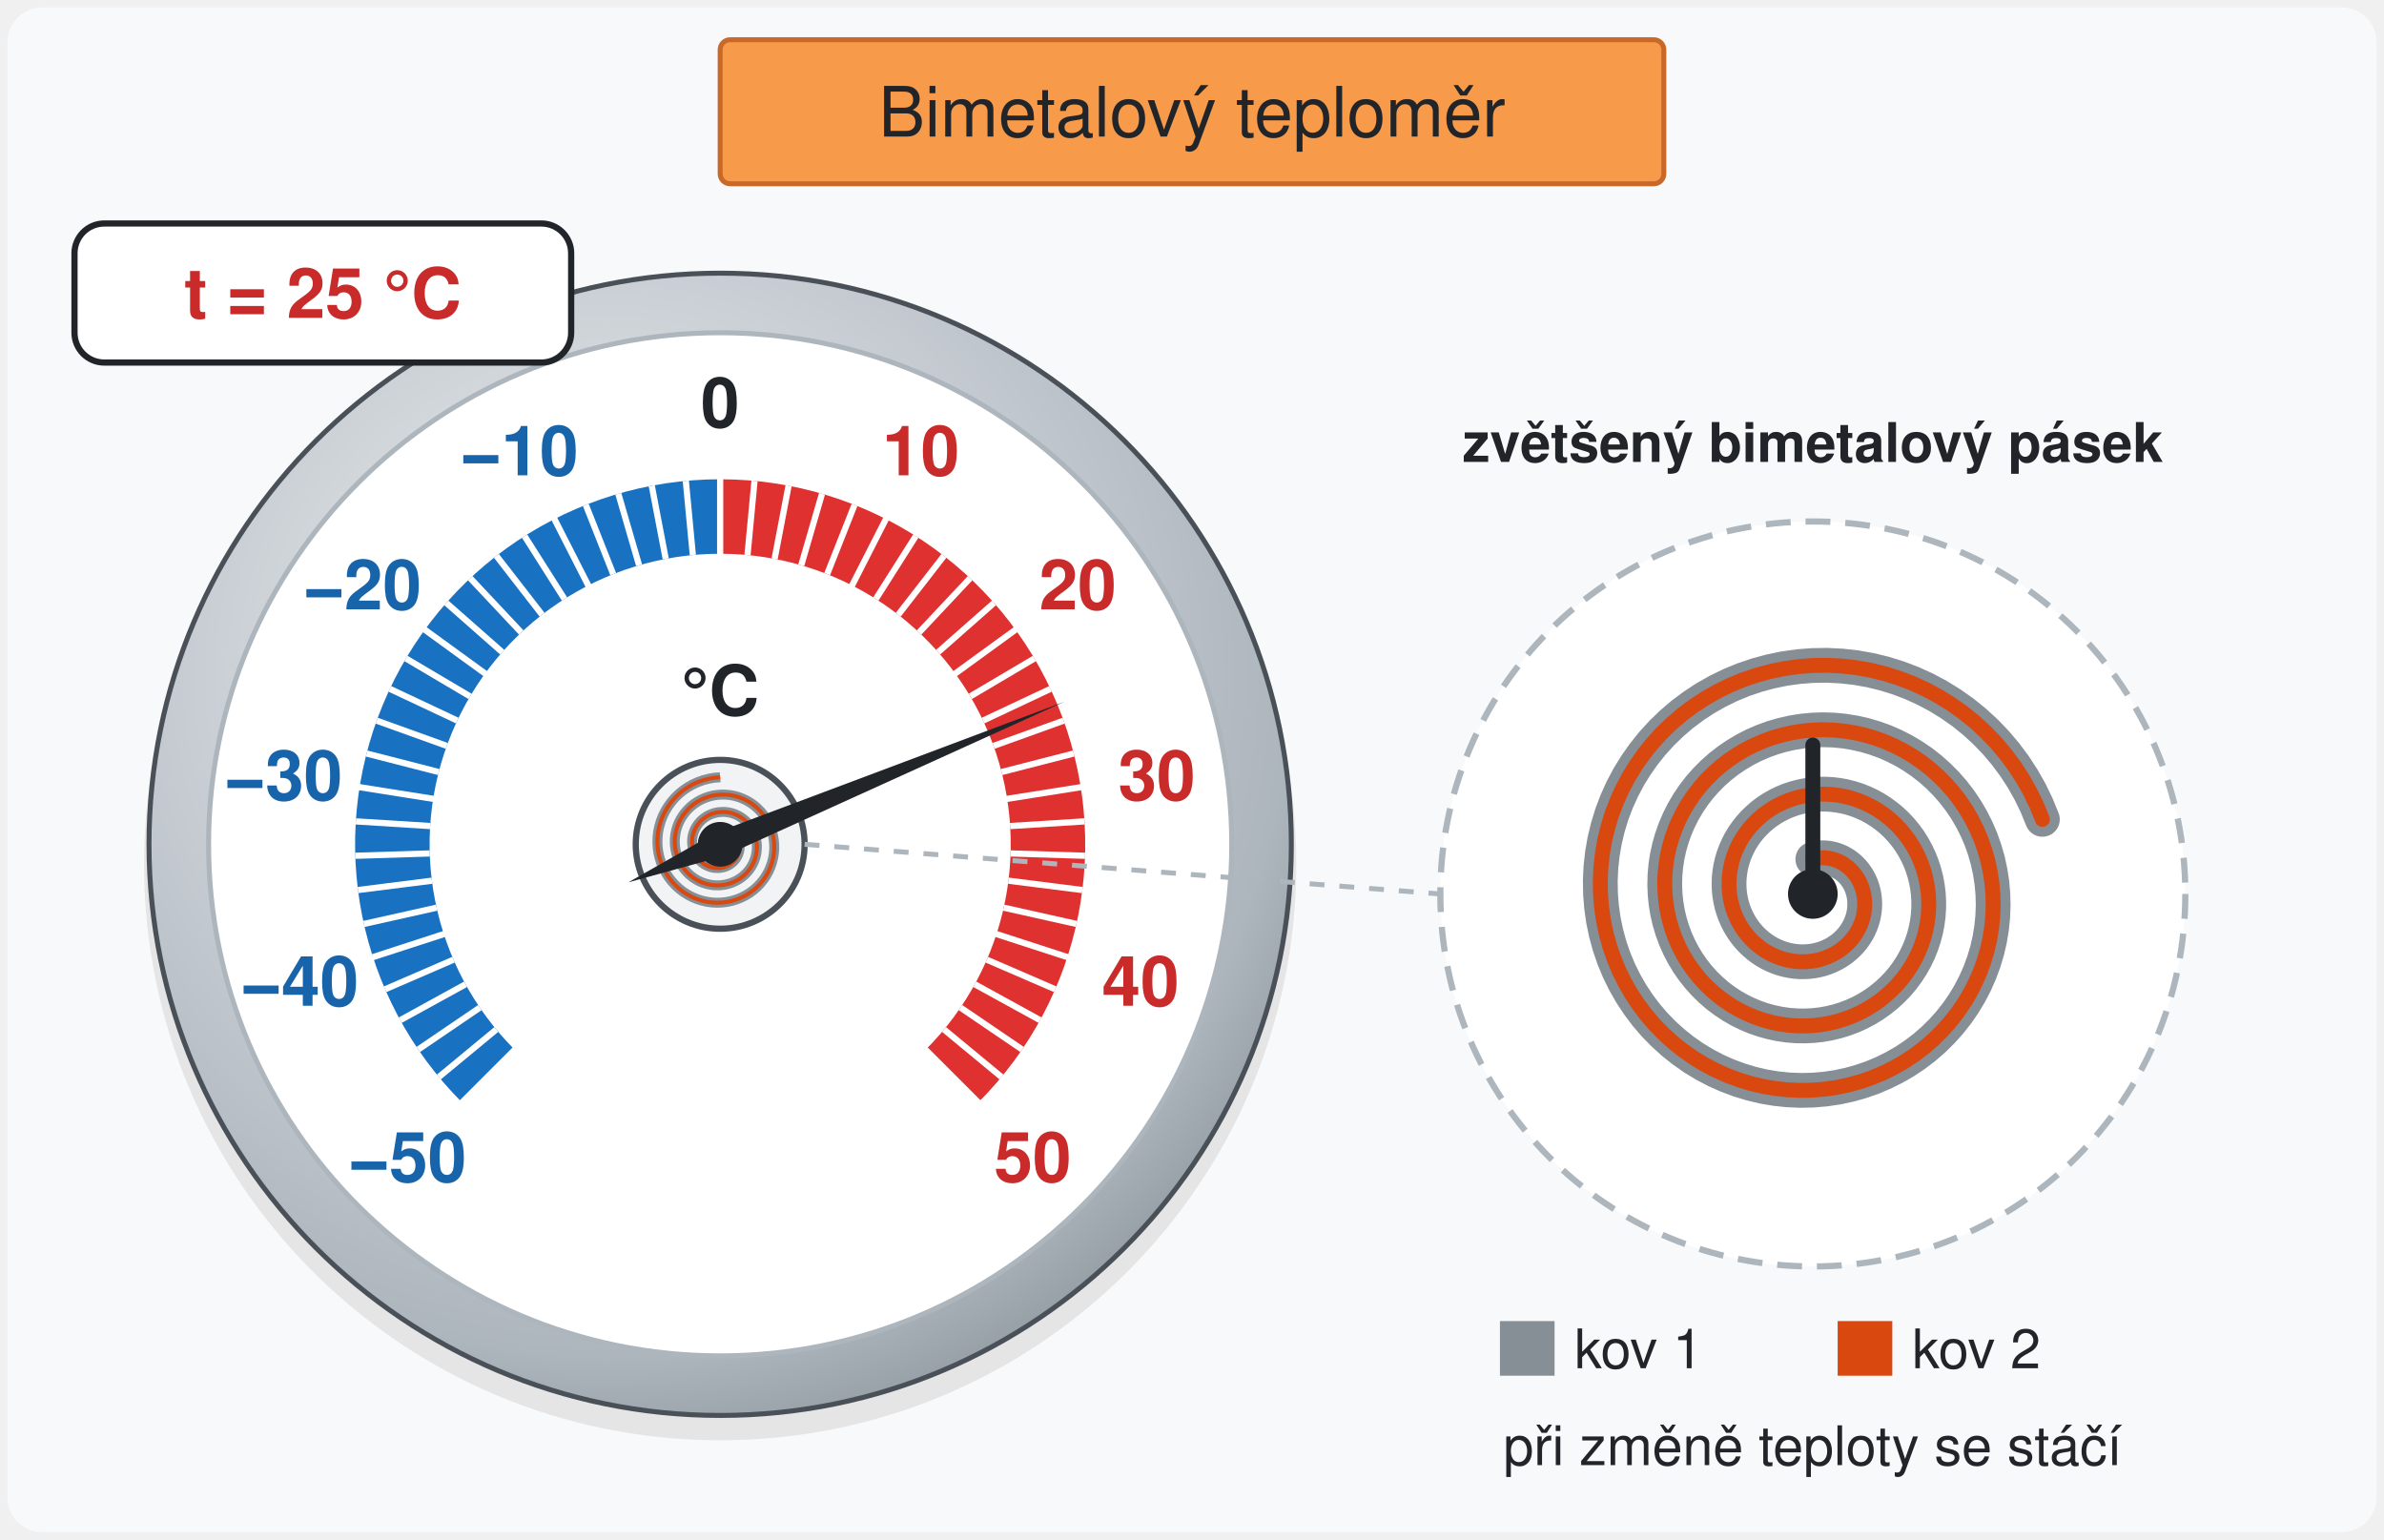
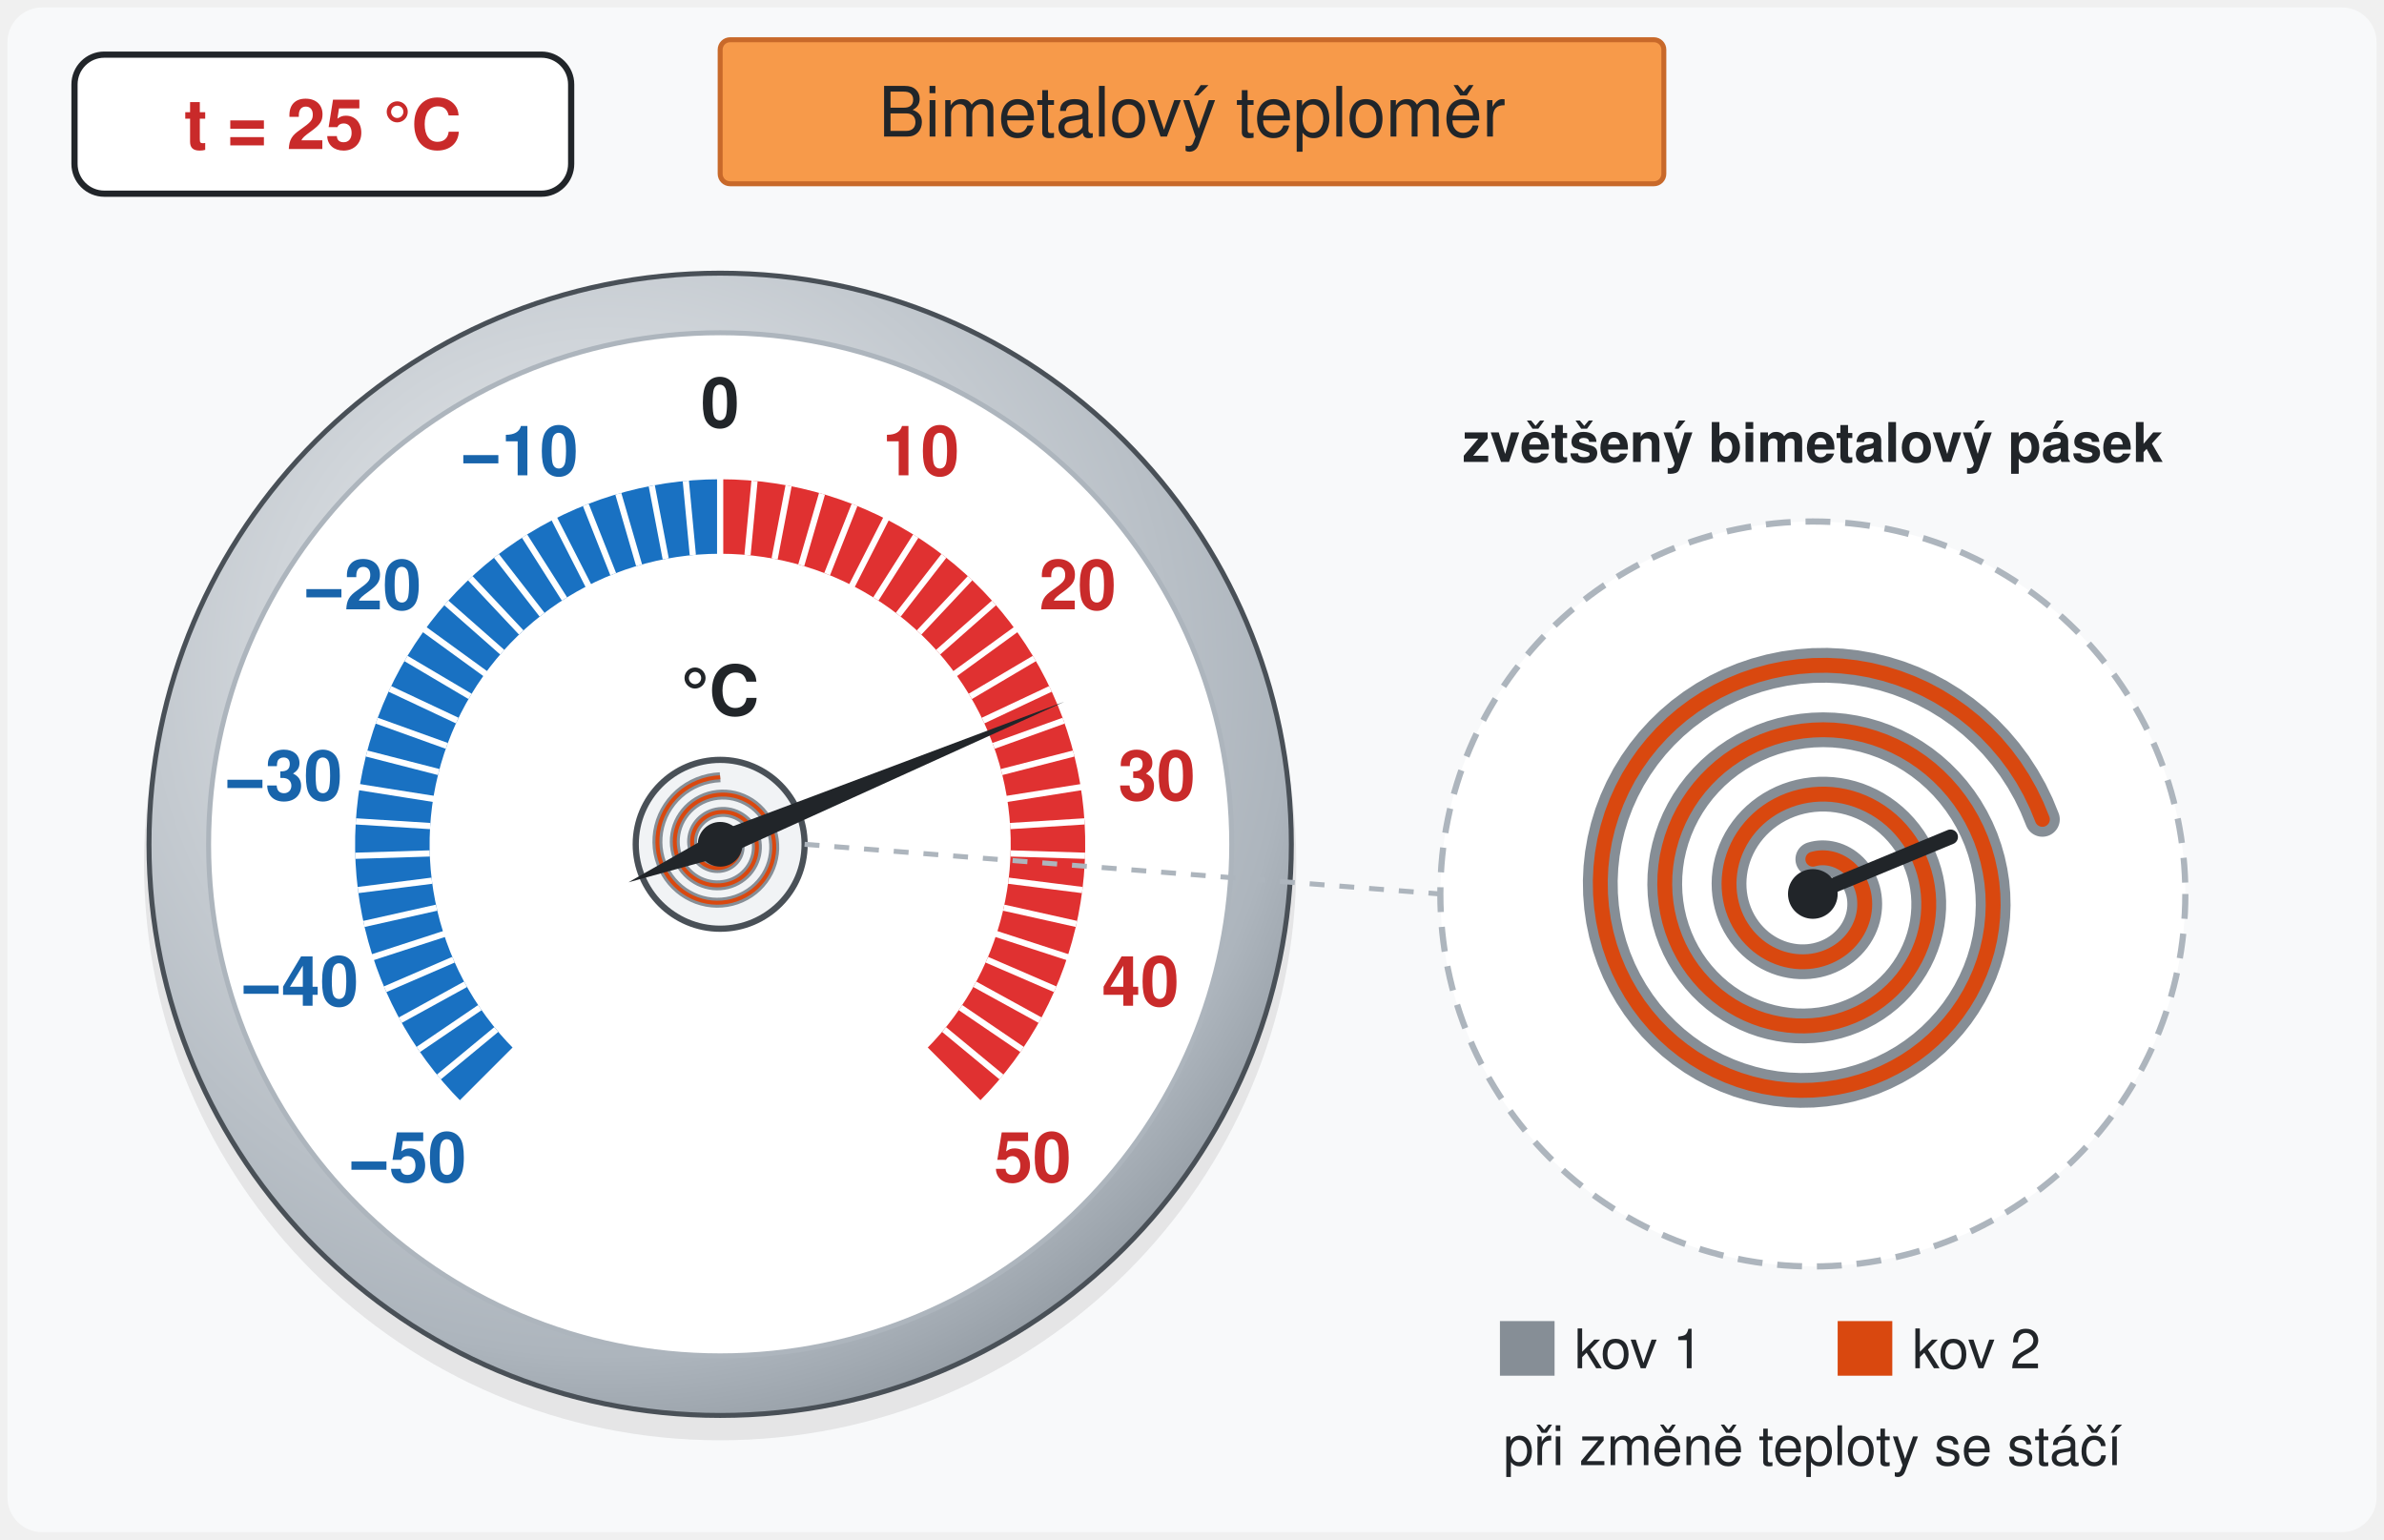
<svg xmlns="http://www.w3.org/2000/svg" viewBox="0 0 960 620" font-family="'Segoe UI', Helvetica, Arial, sans-serif" role="img" aria-label="Animace: kruhový bimetalový teploměr. Ciferník má stupnici od minus 50 do 50 stupňů Celsia, modrý oblouk pod nulou a červený nad nulou. Ručička je spojená s bimetalovým páskem. Vpravo je pásek zvětšený: je stočený do spirály a je ze dvou různých kovů. Když se oteplí, pásek se stáčí a otočí ručičkou z 5 °C na 25 °C.">
  <style>
/* Předloha: PDF Teplota — fotografie kruhového bimetalového teploměru: ciferník −50 až 50 °C, modrý oblouk pod nulou,
   červený nad nulou, ručička, uprostřed okénko. Překresleno, ne kopie. Vpravo zvětšený bimetalový pásek (spirála ze dvou kovů).
   Čísla 5 °C a 25 °C jsou z pokusu ve výkladu (studená asi 5 °C, vlažná asi 25 °C).
   Cyklus 10 s: 0–15 % 5 °C, 15–45 % pásek se stáčí a ručička jde na 25 °C, drží, 85–100 % zpět. Bez animace = 25 °C. */
@keyframes ru { 0%, 15% { transform: rotate(-54deg); } 45%, 85% { transform: rotate(0deg); } 100% { transform: rotate(-54deg); } }
@keyframes c5 { 0%, 15% { opacity: 1; } 18%, 97% { opacity: 0; } 100% { opacity: 1; } }
@keyframes c25 { 0%, 43% { opacity: 0; } 46%, 85% { opacity: 1; } 88%, 100% { opacity: 0; } }
.ru { transform-box: view-box; transform-origin: 290px 340px; animation: ru 10s ease-in-out infinite; }
.ru2 { transform-box: view-box; transform-origin: 730px 360px; animation: ru 10s ease-in-out infinite; }
.c5 { animation: c5 10s linear infinite; } .c25 { animation: c25 10s linear infinite; }
@media (prefers-reduced-motion: reduce) { .ru, .ru2, .c5, .c25 { animation: none; } }
</style>
  <rect x="3" y="3" width="954" height="614" rx="14" fill="#f8f9fa" />
  <rect x="290" y="16" width="380" height="58" rx="4" fill="#f79a4a" stroke="#c8692a" stroke-width="2" />
  <text x="480" y="55" font-size="28" fill="#212529" text-anchor="middle">Bimetalový teploměr</text>
  <defs>
    <radialGradient id="ram" cx="0.4" cy="0.35" r="0.75">
      <stop offset="0" stop-color="#f1f3f5" />
      <stop offset="0.8" stop-color="#adb5bd" />
      <stop offset="1" stop-color="#868e96" />
    </radialGradient>
  </defs>
  <circle cx="290" cy="348" r="232" fill="#000" opacity="0.08" />
  <circle cx="290" cy="340" r="230" fill="url(#ram)" stroke="#495057" stroke-width="2" />
  <circle cx="290" cy="340" r="206" fill="#fff" stroke="#adb5bd" stroke-width="2" />
  <path d="M196.66 433.34A132 132 0 0 1 290 208" fill="none" stroke="#1971c2" stroke-width="30" />
  <path d="M290 208A132 132 0 0 1 383.34 433.34" fill="none" stroke="#e03131" stroke-width="30" />
  <path d="M210.8 419.2L182.52 447.48M199.85 414.58L176.73 433.7M193.23 405.76L168.42 422.63M187.47 396.37L161.18 410.82M182.62 386.47L155.09 398.38M183.48 374.61L145.44 386.97M175.82 365.52L146.54 372.07M173.92 354.66L144.16 358.42M173.06 343.68L143.07 344.62M173.23 332.65L143.29 330.77M179.38 322.48L139.87 316.22M176.68 310.9L147.62 303.44M179.92 300.37L151.69 290.21M184.14 290.18L156.99 277.41M189.29 280.44L163.47 265.17M199.39 274.17L167.03 250.66M202.24 262.63L179.73 242.79M209.91 254.71L189.37 232.84M218.29 247.55L199.9 223.85M227.31 241.21L211.23 215.88M239.15 240.21L220.99 204.57M246.93 231.22L235.89 203.32M257.36 227.65L248.99 198.84M268.08 225.07L262.45 195.6M278.99 223.52L276.17 193.65M290 228L290 188M301.01 223.52L303.83 193.65M311.92 225.07L317.55 195.6M322.64 227.65L331.01 198.84M333.07 231.22L344.11 203.32M340.85 240.21L359.01 204.57M352.69 241.21L368.77 215.88M361.71 247.55L380.1 223.85M370.09 254.71L390.63 232.84M377.76 262.63L400.27 242.79M380.61 274.17L412.97 250.66M390.71 280.44L416.53 265.17M395.86 290.18L423.01 277.41M400.08 300.37L428.31 290.21M403.32 310.9L432.38 303.44M400.62 322.48L440.13 316.22M406.77 332.65L436.71 330.77M406.94 343.68L436.93 344.62M406.08 354.66L435.84 358.42M404.18 365.52L433.46 372.07M396.52 374.61L434.56 386.97M397.38 386.47L424.91 398.38M392.53 396.37L418.82 410.82M386.77 405.76L411.58 422.63M380.15 414.58L403.27 433.7M369.2 419.2L397.48 447.48" stroke="#fff" stroke-width="2.5" />
  <text x="164.13" y="475.87" font-size="28" font-weight="bold" fill="#1864ab" text-anchor="middle">−50</text>
  <text x="120.71" y="405.01" font-size="28" font-weight="bold" fill="#1864ab" text-anchor="middle">−40</text>
  <text x="114.19" y="322.15" font-size="28" font-weight="bold" fill="#1864ab" text-anchor="middle">−30</text>
  <text x="145.99" y="245.37" font-size="28" font-weight="bold" fill="#1864ab" text-anchor="middle">−20</text>
  <text x="209.19" y="191.4" font-size="28" font-weight="bold" fill="#1864ab" text-anchor="middle">−10</text>
  <text x="290" y="172" font-size="28" font-weight="bold" fill="#212529" text-anchor="middle">0</text>
  <text x="370.81" y="191.4" font-size="28" font-weight="bold" fill="#c92a2a" text-anchor="middle">10</text>
  <text x="434.01" y="245.37" font-size="28" font-weight="bold" fill="#c92a2a" text-anchor="middle">20</text>
  <text x="465.81" y="322.15" font-size="28" font-weight="bold" fill="#c92a2a" text-anchor="middle">30</text>
  <text x="459.29" y="405.01" font-size="28" font-weight="bold" fill="#c92a2a" text-anchor="middle">40</text>
  <text x="415.87" y="475.87" font-size="28" font-weight="bold" fill="#c92a2a" text-anchor="middle">50</text>
  <text x="290" y="288" font-size="28" font-weight="bold" fill="#212529" text-anchor="middle">°C</text>
  <circle cx="290" cy="340" r="34" fill="#f1f3f5" stroke="#495057" stroke-width="2.5" />
  <g class="ru">
    <path d="M290 334L290.52 333.93L291.06 333.9L291.6 333.92L292.14 333.99L292.69 334.11L293.23 334.28L293.76 334.5L294.28 334.76L294.78 335.08L295.26 335.45L295.7 335.86L296.12 336.31L296.5 336.81L296.84 337.34L297.13 337.91L297.38 338.51L297.57 339.13L297.72 339.78L297.8 340.45L297.83 341.13L297.8 341.81L297.7 342.5L297.55 343.19L297.33 343.87L297.06 344.53L296.72 345.18L296.32 345.8L295.86 346.39L295.35 346.94L294.79 347.46L294.18 347.92L293.52 348.34L292.83 348.7L292.09 349.01L291.33 349.25L290.54 349.42L289.73 349.53L288.9 349.56L288.07 349.53L287.23 349.42L286.4 349.24L285.58 348.98L284.78 348.65L284 348.25L283.26 347.78L282.55 347.24L281.88 346.64L281.27 345.97L280.7 345.25L280.2 344.48L279.76 343.65L279.4 342.79L279.1 341.89L278.89 340.95L278.75 340L278.7 339.03L278.73 338.05L278.84 337.07L279.04 336.09L279.33 335.13L279.71 334.19L280.16 333.27L280.7 332.4L281.32 331.56L282.01 330.78L282.77 330.05L283.6 329.39L284.49 328.79L285.43 328.27L286.43 327.83L287.46 327.48L288.53 327.21L289.63 327.04L290.75 326.96L291.87 326.97L293 327.09L294.13 327.3L295.23 327.62L296.32 328.02L297.37 328.53L298.39 329.13L299.35 329.81L300.26 330.59L301.1 331.44L301.87 332.37L302.57 333.37L303.18 334.43L303.7 335.55L304.12 336.72L304.44 337.92L304.66 339.16L304.78 340.42L304.78 341.7L304.67 342.97L304.46 344.25L304.13 345.5L303.69 346.73L303.15 347.93L302.5 349.08L301.75 350.18L300.9 351.22L299.96 352.18L298.94 353.07L297.83 353.87L296.66 354.57L295.42 355.18L294.12 355.68L292.78 356.07L291.4 356.34L290 356.5L288.58 356.53L287.15 356.45L285.73 356.23L284.33 355.9L282.95 355.44L281.6 354.87L280.31 354.17L279.07 353.36L277.9 352.45L276.81 351.43L275.8 350.32L274.89 349.11L274.08 347.83L273.38 346.47L272.79 345.05L272.33 343.58L272 342.07L271.79 340.52L271.72 338.95L271.78 337.38L271.98 335.81L272.31 334.25L272.78 332.72L273.38 331.23L274.11 329.79L274.97 328.41L275.94 327.1L277.04 325.87L278.23 324.74L279.53 323.71L280.92 322.79L282.39 321.99L283.93 321.31L285.53 320.77L287.18 320.36L288.86 320.1L290.57 319.98L292.29 320L294.02 320.18L295.72 320.5L297.41 320.98L299.05 321.6L300.64 322.36L302.17 323.25L303.62 324.28L304.98 325.44L306.25 326.72L307.4 328.1L308.44 329.59L309.35 331.16L310.13 332.82L310.76 334.54L311.24 336.32L311.58 338.15L311.75 340L311.77 341.87L311.62 343.74L311.31 345.6L310.84 347.44L310.22 349.23L309.44 350.98L308.51 352.65L307.43 354.25L306.21 355.76L304.87 357.16L303.4 358.45L301.82 359.61L300.14 360.63L298.38 361.51L296.53 362.24L294.62 362.81L292.66 363.22L290.67 363.46L288.65 363.53L286.63 363.42L284.62 363.14L282.63 362.68L280.68 362.06L278.78 361.26L276.95 360.3L275.2 359.19L273.55 357.92L272.01 356.51L270.58 354.97L269.29 353.31L268.15 351.53L267.15 349.66L266.32 347.69L265.65 345.66L265.16 343.57L264.85 341.44L264.73 339.28L264.79 337.11L265.03 334.94L265.47 332.8L266.08 330.69L266.88 328.63L267.86 326.65L269.01 324.75L270.32 322.94L271.78 321.25L273.39 319.69L275.14 318.26L277 316.99L278.98 315.87L281.05 314.93L283.21 314.16L285.43 313.58L287.7 313.19L290 313" fill="none" stroke="#868e96" stroke-width="4" />
    <path d="M290 334L290.52 333.93L291.06 333.9L291.6 333.92L292.14 333.99L292.69 334.11L293.23 334.28L293.76 334.5L294.28 334.76L294.78 335.08L295.26 335.45L295.7 335.86L296.12 336.31L296.5 336.81L296.84 337.34L297.13 337.91L297.38 338.51L297.57 339.13L297.72 339.78L297.8 340.45L297.83 341.13L297.8 341.81L297.7 342.5L297.55 343.19L297.33 343.87L297.06 344.53L296.72 345.18L296.32 345.8L295.86 346.39L295.35 346.94L294.79 347.46L294.18 347.92L293.52 348.34L292.83 348.7L292.09 349.01L291.33 349.25L290.54 349.42L289.73 349.53L288.9 349.56L288.07 349.53L287.23 349.42L286.4 349.24L285.58 348.98L284.78 348.65L284 348.25L283.26 347.78L282.55 347.24L281.88 346.64L281.27 345.97L280.7 345.25L280.2 344.48L279.76 343.65L279.4 342.79L279.1 341.89L278.89 340.95L278.75 340L278.7 339.03L278.73 338.05L278.84 337.07L279.04 336.09L279.33 335.13L279.71 334.19L280.16 333.27L280.7 332.4L281.32 331.56L282.01 330.78L282.77 330.05L283.6 329.39L284.49 328.79L285.43 328.27L286.43 327.83L287.46 327.48L288.53 327.21L289.63 327.04L290.75 326.96L291.87 326.97L293 327.09L294.13 327.3L295.23 327.62L296.32 328.02L297.37 328.53L298.39 329.13L299.35 329.81L300.26 330.59L301.1 331.44L301.87 332.37L302.57 333.37L303.18 334.43L303.7 335.55L304.12 336.72L304.44 337.92L304.66 339.16L304.78 340.42L304.78 341.7L304.67 342.97L304.46 344.25L304.13 345.5L303.69 346.73L303.15 347.93L302.5 349.08L301.75 350.18L300.9 351.22L299.96 352.18L298.94 353.07L297.83 353.87L296.66 354.57L295.42 355.18L294.12 355.68L292.78 356.07L291.4 356.34L290 356.5L288.58 356.53L287.15 356.45L285.73 356.23L284.33 355.9L282.95 355.44L281.6 354.87L280.31 354.17L279.07 353.36L277.9 352.45L276.81 351.43L275.8 350.32L274.89 349.11L274.08 347.83L273.38 346.47L272.79 345.05L272.33 343.58L272 342.07L271.79 340.52L271.72 338.95L271.78 337.38L271.98 335.81L272.31 334.25L272.78 332.72L273.38 331.23L274.11 329.79L274.97 328.41L275.94 327.1L277.04 325.87L278.23 324.74L279.53 323.71L280.92 322.79L282.39 321.99L283.93 321.31L285.53 320.77L287.18 320.36L288.86 320.1L290.57 319.98L292.29 320L294.02 320.18L295.72 320.5L297.41 320.98L299.05 321.6L300.64 322.36L302.17 323.25L303.62 324.28L304.98 325.44L306.25 326.72L307.4 328.1L308.44 329.59L309.35 331.16L310.13 332.82L310.76 334.54L311.24 336.32L311.58 338.15L311.75 340L311.77 341.87L311.62 343.74L311.31 345.6L310.84 347.44L310.22 349.23L309.44 350.98L308.51 352.65L307.43 354.25L306.21 355.76L304.87 357.16L303.4 358.45L301.82 359.61L300.14 360.63L298.38 361.51L296.53 362.24L294.62 362.81L292.66 363.22L290.67 363.46L288.65 363.53L286.63 363.42L284.62 363.14L282.63 362.68L280.68 362.06L278.78 361.26L276.95 360.3L275.2 359.19L273.55 357.92L272.01 356.51L270.58 354.97L269.29 353.31L268.15 351.53L267.15 349.66L266.32 347.69L265.65 345.66L265.16 343.57L264.85 341.44L264.73 339.28L264.79 337.11L265.03 334.94L265.47 332.8L266.08 330.69L266.88 328.63L267.86 326.65L269.01 324.75L270.32 322.94L271.78 321.25L273.39 319.69L275.14 318.26L277 316.99L278.98 315.87L281.05 314.93L283.21 314.16L285.43 313.58L287.7 313.19L290 313" fill="none" stroke="#d9480f" stroke-width="1.6" />
    <path transform="rotate(67.5 290 340)" d="M290 380L285 340L290 190L295 340Z" fill="#212529" />
    <circle cx="290" cy="340" r="9" fill="#212529" />
  </g>
  <circle cx="730" cy="360" r="150" fill="#fff" stroke="#adb5bd" stroke-width="2.5" stroke-dasharray="10 6" />
  <path d="M324 340L580 360" stroke="#adb5bd" stroke-width="2" stroke-dasharray="6 6" />
-   <g class="ru2">
+   <g>
    <path d="M730 346L730.9 345.77L731.82 345.59L732.77 345.48L733.74 345.43L734.73 345.45L735.73 345.53L736.74 345.69L737.75 345.91L738.76 346.2L739.76 346.57L740.75 347.01L741.72 347.52L742.67 348.1L743.59 348.76L744.48 349.48L745.33 350.27L746.14 351.13L746.9 352.05L747.61 353.03L748.26 354.07L748.85 355.16L749.37 356.3L749.82 357.5L750.2 358.73L750.5 360L750.72 361.3L750.85 362.63L750.9 363.99L750.86 365.36L750.73 366.74L750.51 368.12L750.2 369.5L749.79 370.88L749.28 372.24L748.69 373.58L748 374.89L747.22 376.17L746.35 377.41L745.39 378.6L744.34 379.74L743.21 380.82L742.01 381.84L740.72 382.78L739.37 383.65L737.94 384.44L736.46 385.14L734.91 385.76L733.32 386.27L731.68 386.69L730 387L728.29 387.21L726.55 387.3L724.79 387.29L723.03 387.16L721.25 386.91L719.49 386.55L717.73 386.08L715.99 385.48L714.28 384.77L712.6 383.95L710.97 383.01L709.38 381.96L707.85 380.8L706.39 379.53L705 378.16L703.69 376.7L702.47 375.14L701.34 373.49L700.3 371.76L699.38 369.95L698.56 368.07L697.86 366.13L697.28 364.13L696.83 362.09L696.5 360L696.31 357.88L696.25 355.74L696.33 353.58L696.55 351.41L696.9 349.25L697.4 347.09L698.04 344.96L698.82 342.86L699.74 340.8L700.79 338.78L701.98 336.82L703.31 334.93L704.75 333.12L706.33 331.38L708.02 329.74L709.82 328.2L711.73 326.77L713.74 325.45L715.85 324.26L718.04 323.19L720.31 322.26L722.65 321.47L725.05 320.83L727.5 320.34L730 320L732.53 319.82L735.08 319.8L737.64 319.94L740.21 320.25L742.76 320.72L745.3 321.36L747.81 322.16L750.27 323.13L752.69 324.25L755.04 325.54L757.32 326.98L759.52 328.57L761.62 330.3L763.63 332.18L765.52 334.2L767.29 336.34L768.93 338.6L770.43 340.98L771.78 343.46L772.99 346.03L774.03 348.69L774.91 351.43L775.62 354.24L776.15 357.1L776.5 360L776.67 362.94L776.65 365.89L776.44 368.86L776.05 371.82L775.46 374.77L774.69 377.69L773.72 380.57L772.57 383.4L771.24 386.17L769.72 388.86L768.03 391.46L766.17 393.97L764.15 396.36L761.96 398.63L759.62 400.77L757.14 402.77L754.53 404.62L751.79 406.31L748.94 407.83L745.98 409.17L742.92 410.33L739.79 411.3L736.58 412.07L733.31 412.64L730 413L726.66 413.15L723.29 413.1L719.92 412.83L716.56 412.34L713.22 411.64L709.92 410.73L706.66 409.6L703.47 408.27L700.35 406.73L697.32 404.98L694.39 403.04L691.58 400.91L688.9 398.59L686.36 396.1L683.97 393.44L681.74 390.63L679.68 387.66L677.81 384.56L676.13 381.33L674.65 377.98L673.38 374.54L672.32 371L671.49 367.39L670.88 363.72L670.5 360L670.36 356.25L670.45 352.48L670.79 348.7L671.36 344.94L672.18 341.21L673.23 337.52L674.52 333.89L676.04 330.33L677.79 326.86L679.76 323.5L681.95 320.25L684.35 317.13L686.96 314.16L689.75 311.35L692.73 308.71L695.89 306.25L699.21 303.99L702.67 301.93L706.28 300.09L710.01 298.47L713.85 297.08L717.78 295.94L721.79 295.04L725.87 294.39L730 294L734.16 293.87L738.34 294L742.51 294.4L746.67 295.07L750.8 295.99L754.87 297.18L758.88 298.63L762.8 300.34L766.62 302.3L770.32 304.5L773.89 306.94L777.32 309.61L780.58 312.51L783.66 315.61L786.55 318.91L789.24 322.41L791.71 326.07L793.95 329.91L795.96 333.89L797.72 338L799.21 342.23L800.45 346.56L801.41 350.98L802.1 355.46L802.5 360L802.62 364.57L802.44 369.15L801.98 373.73L801.23 378.29L800.19 382.81L798.86 387.26L797.25 391.64L795.35 395.93L793.19 400.1L790.76 404.14L788.07 408.04L785.12 411.77L781.94 415.31L778.53 418.67L774.91 421.81L771.08 424.73L767.06 427.41L762.86 429.83L758.51 432L754.01 433.9L749.39 435.51L744.66 436.83L739.84 437.86L734.94 438.58L730 439L725.02 439.1L720.03 438.89L715.05 438.37L710.09 437.53L705.19 436.37L700.34 434.9L695.59 433.13L690.94 431.05L686.42 428.68L682.04 426.02L677.82 423.07L673.78 419.86L669.95 416.39L666.32 412.68L662.93 408.73L659.79 404.56L656.9 400.19L654.28 395.63L651.95 390.9L649.92 386.02L648.19 381L646.78 375.87L645.69 370.65L644.93 365.35L644.5 360L644.41 354.62L644.66 349.22L645.25 343.83L646.18 338.48L647.45 333.18L649.05 327.95L650.99 322.82L653.25 317.81L655.83 312.93L658.73 308.22L661.92 303.68L665.4 299.34L669.16 295.21L673.18 291.32L677.45 287.67L681.96 284.3L686.68 281.2L691.6 278.4L696.71 275.91L701.97 273.74L707.38 271.9L712.91 270.4L718.53 269.24L724.24 268.44L730 268L735.79 267.92L741.6 268.21L747.39 268.86L753.14 269.88L758.83 271.27L764.44 273.01L769.95 275.11L775.32 277.56L780.55 280.35L785.6 283.47L790.47 286.91L795.11 290.66L799.53 294.71L803.69 299.04L807.58 303.63L811.19 308.47L814.49 313.55L817.48 318.84L820.13 324.31L822.44 329.96" fill="none" stroke="#868e96" stroke-width="14" stroke-linecap="round" />
    <path d="M730 346L730.9 345.77L731.82 345.59L732.77 345.48L733.74 345.43L734.73 345.45L735.73 345.53L736.74 345.69L737.75 345.91L738.76 346.2L739.76 346.57L740.75 347.01L741.72 347.52L742.67 348.1L743.59 348.76L744.48 349.48L745.33 350.27L746.14 351.13L746.9 352.05L747.61 353.03L748.26 354.07L748.85 355.16L749.37 356.3L749.82 357.5L750.2 358.73L750.5 360L750.72 361.3L750.85 362.63L750.9 363.99L750.86 365.36L750.73 366.74L750.51 368.12L750.2 369.5L749.79 370.88L749.28 372.24L748.69 373.58L748 374.89L747.22 376.17L746.35 377.41L745.39 378.6L744.34 379.74L743.21 380.82L742.01 381.84L740.72 382.78L739.37 383.65L737.94 384.44L736.46 385.14L734.91 385.76L733.32 386.27L731.68 386.69L730 387L728.29 387.21L726.55 387.3L724.79 387.29L723.03 387.16L721.25 386.91L719.49 386.55L717.73 386.08L715.99 385.48L714.28 384.77L712.6 383.95L710.97 383.01L709.38 381.96L707.85 380.8L706.39 379.53L705 378.16L703.69 376.7L702.47 375.14L701.34 373.49L700.3 371.76L699.38 369.95L698.56 368.07L697.86 366.13L697.28 364.13L696.83 362.09L696.5 360L696.31 357.88L696.25 355.74L696.33 353.58L696.55 351.41L696.9 349.25L697.4 347.09L698.04 344.96L698.82 342.86L699.74 340.8L700.79 338.78L701.98 336.82L703.31 334.93L704.75 333.12L706.33 331.38L708.02 329.74L709.82 328.2L711.73 326.77L713.74 325.45L715.85 324.26L718.04 323.19L720.31 322.26L722.65 321.47L725.05 320.83L727.5 320.34L730 320L732.53 319.82L735.08 319.8L737.64 319.94L740.21 320.25L742.76 320.72L745.3 321.36L747.81 322.16L750.27 323.13L752.69 324.25L755.04 325.54L757.32 326.98L759.52 328.57L761.62 330.3L763.63 332.18L765.52 334.2L767.29 336.34L768.93 338.6L770.43 340.98L771.78 343.46L772.99 346.03L774.03 348.69L774.91 351.43L775.62 354.24L776.15 357.1L776.5 360L776.67 362.94L776.65 365.89L776.44 368.86L776.05 371.82L775.46 374.77L774.69 377.69L773.72 380.57L772.57 383.4L771.24 386.17L769.72 388.86L768.03 391.46L766.17 393.97L764.15 396.36L761.96 398.63L759.62 400.77L757.14 402.77L754.53 404.62L751.79 406.31L748.94 407.83L745.98 409.17L742.92 410.33L739.79 411.3L736.58 412.07L733.31 412.64L730 413L726.66 413.15L723.29 413.1L719.92 412.83L716.56 412.34L713.22 411.64L709.92 410.73L706.66 409.6L703.47 408.27L700.35 406.73L697.32 404.98L694.39 403.04L691.58 400.91L688.9 398.59L686.36 396.1L683.97 393.44L681.74 390.63L679.68 387.66L677.81 384.56L676.13 381.33L674.65 377.98L673.38 374.54L672.32 371L671.49 367.39L670.88 363.72L670.5 360L670.36 356.25L670.45 352.48L670.79 348.7L671.36 344.94L672.18 341.21L673.23 337.52L674.52 333.89L676.04 330.33L677.79 326.86L679.76 323.5L681.95 320.25L684.35 317.13L686.96 314.16L689.75 311.35L692.73 308.71L695.89 306.25L699.21 303.99L702.67 301.93L706.28 300.09L710.01 298.47L713.85 297.08L717.78 295.94L721.79 295.04L725.87 294.39L730 294L734.16 293.87L738.34 294L742.51 294.4L746.67 295.07L750.8 295.99L754.87 297.18L758.88 298.63L762.8 300.34L766.62 302.3L770.32 304.5L773.89 306.94L777.32 309.61L780.58 312.51L783.66 315.61L786.55 318.91L789.24 322.41L791.71 326.07L793.95 329.91L795.96 333.89L797.72 338L799.21 342.23L800.45 346.56L801.41 350.98L802.1 355.46L802.5 360L802.62 364.57L802.44 369.15L801.98 373.73L801.23 378.29L800.19 382.81L798.86 387.26L797.25 391.64L795.35 395.93L793.19 400.1L790.76 404.14L788.07 408.04L785.12 411.77L781.94 415.31L778.53 418.67L774.91 421.81L771.08 424.73L767.06 427.41L762.86 429.83L758.51 432L754.01 433.9L749.39 435.51L744.66 436.83L739.84 437.86L734.94 438.58L730 439L725.02 439.1L720.03 438.89L715.05 438.37L710.09 437.53L705.19 436.37L700.34 434.9L695.59 433.13L690.94 431.05L686.42 428.68L682.04 426.02L677.82 423.07L673.78 419.86L669.95 416.39L666.32 412.68L662.93 408.73L659.79 404.56L656.9 400.19L654.28 395.63L651.95 390.9L649.92 386.02L648.19 381L646.78 375.87L645.69 370.65L644.93 365.35L644.5 360L644.41 354.62L644.66 349.22L645.25 343.83L646.18 338.48L647.45 333.18L649.05 327.95L650.99 322.82L653.25 317.81L655.83 312.93L658.73 308.22L661.92 303.68L665.4 299.34L669.16 295.21L673.18 291.32L677.45 287.67L681.96 284.3L686.68 281.2L691.6 278.4L696.71 275.91L701.97 273.74L707.38 271.9L712.91 270.4L718.53 269.24L724.24 268.44L730 268L735.79 267.92L741.6 268.21L747.39 268.86L753.14 269.88L758.83 271.27L764.44 273.01L769.95 275.11L775.32 277.56L780.55 280.35L785.6 283.47L790.47 286.91L795.11 290.66L799.53 294.71L803.69 299.04L807.58 303.63L811.19 308.47L814.49 313.55L817.48 318.84L820.13 324.31L822.44 329.96" fill="none" stroke="#d9480f" stroke-width="6" stroke-linecap="round" />
-     <path d="M730 360L730 300" stroke="#212529" stroke-width="6" stroke-linecap="round" />
+   </g>
+   <g class="ru2">
+     <path transform="rotate(67.5 730 360)" d="M730 360L730 300" stroke="#212529" stroke-width="6" stroke-linecap="round" />
    <circle cx="730" cy="360" r="10" fill="#212529" />
  </g>
  <text x="730" y="186" font-size="22" font-weight="bold" fill="#212529" text-anchor="middle">zvětšený bimetalový pásek</text>
  <rect x="604" y="532" width="22" height="22" fill="#868e96" />
  <rect x="740" y="532" width="22" height="22" fill="#d9480f" />
  <text x="634" y="551" font-size="22" fill="#212529" text-anchor="start">kov 1</text>
  <text x="770" y="551" font-size="22" fill="#212529" text-anchor="start">kov 2</text>
  <text x="730" y="590" font-size="22" fill="#212529" text-anchor="middle">při změně teploty se stáčí</text>
-   <rect x="30" y="90" width="200" height="56" rx="12" fill="#fff" stroke="#212529" stroke-width="2.5" />
-   <text x="130" y="128" font-size="28" font-weight="bold" fill="#1864ab" text-anchor="middle" class="c5" opacity="0">t = 5 °C</text>
-   <text x="130" y="128" font-size="28" font-weight="bold" fill="#c92a2a" text-anchor="middle" class="c25">t = 25 °C</text>
+   <rect x="30" y="22" width="200" height="56" rx="12" fill="#fff" stroke="#212529" stroke-width="2.5" />
+   <text x="130" y="60" font-size="28" font-weight="bold" fill="#1864ab" text-anchor="middle" class="c5" opacity="0">t = 5 °C</text>
+   <text x="130" y="60" font-size="28" font-weight="bold" fill="#c92a2a" text-anchor="middle" class="c25">t = 25 °C</text>
</svg>
